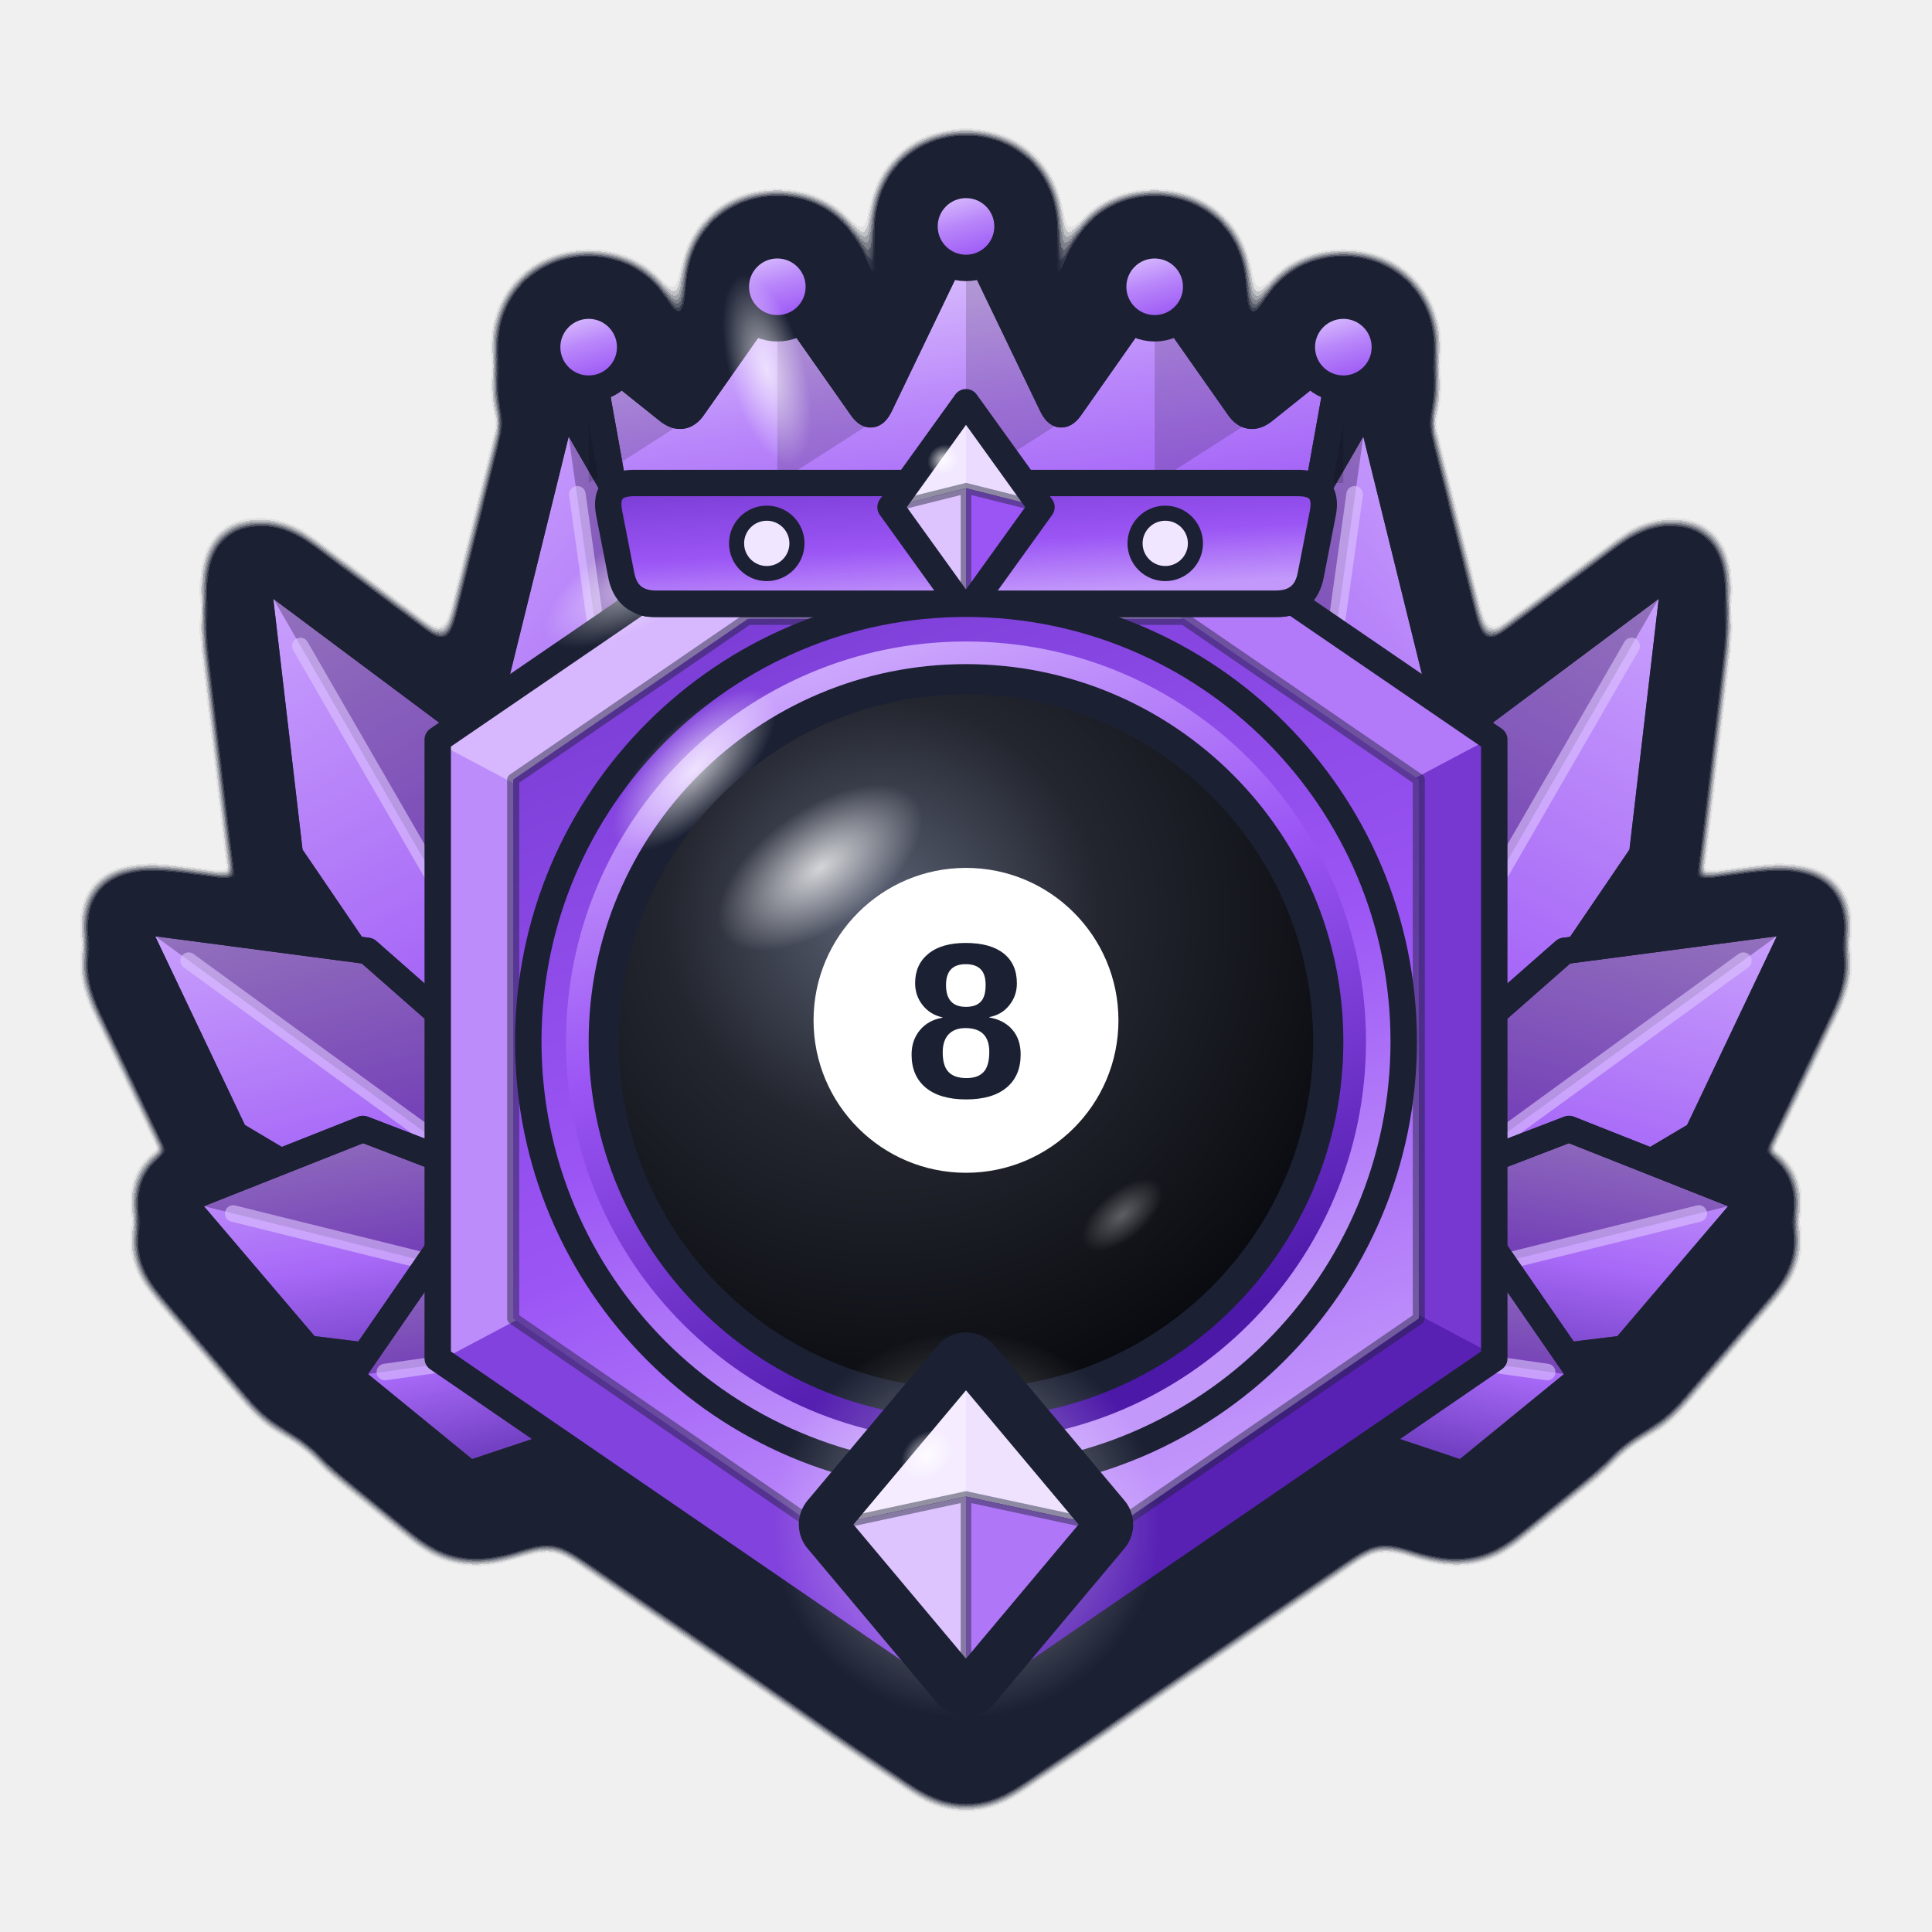
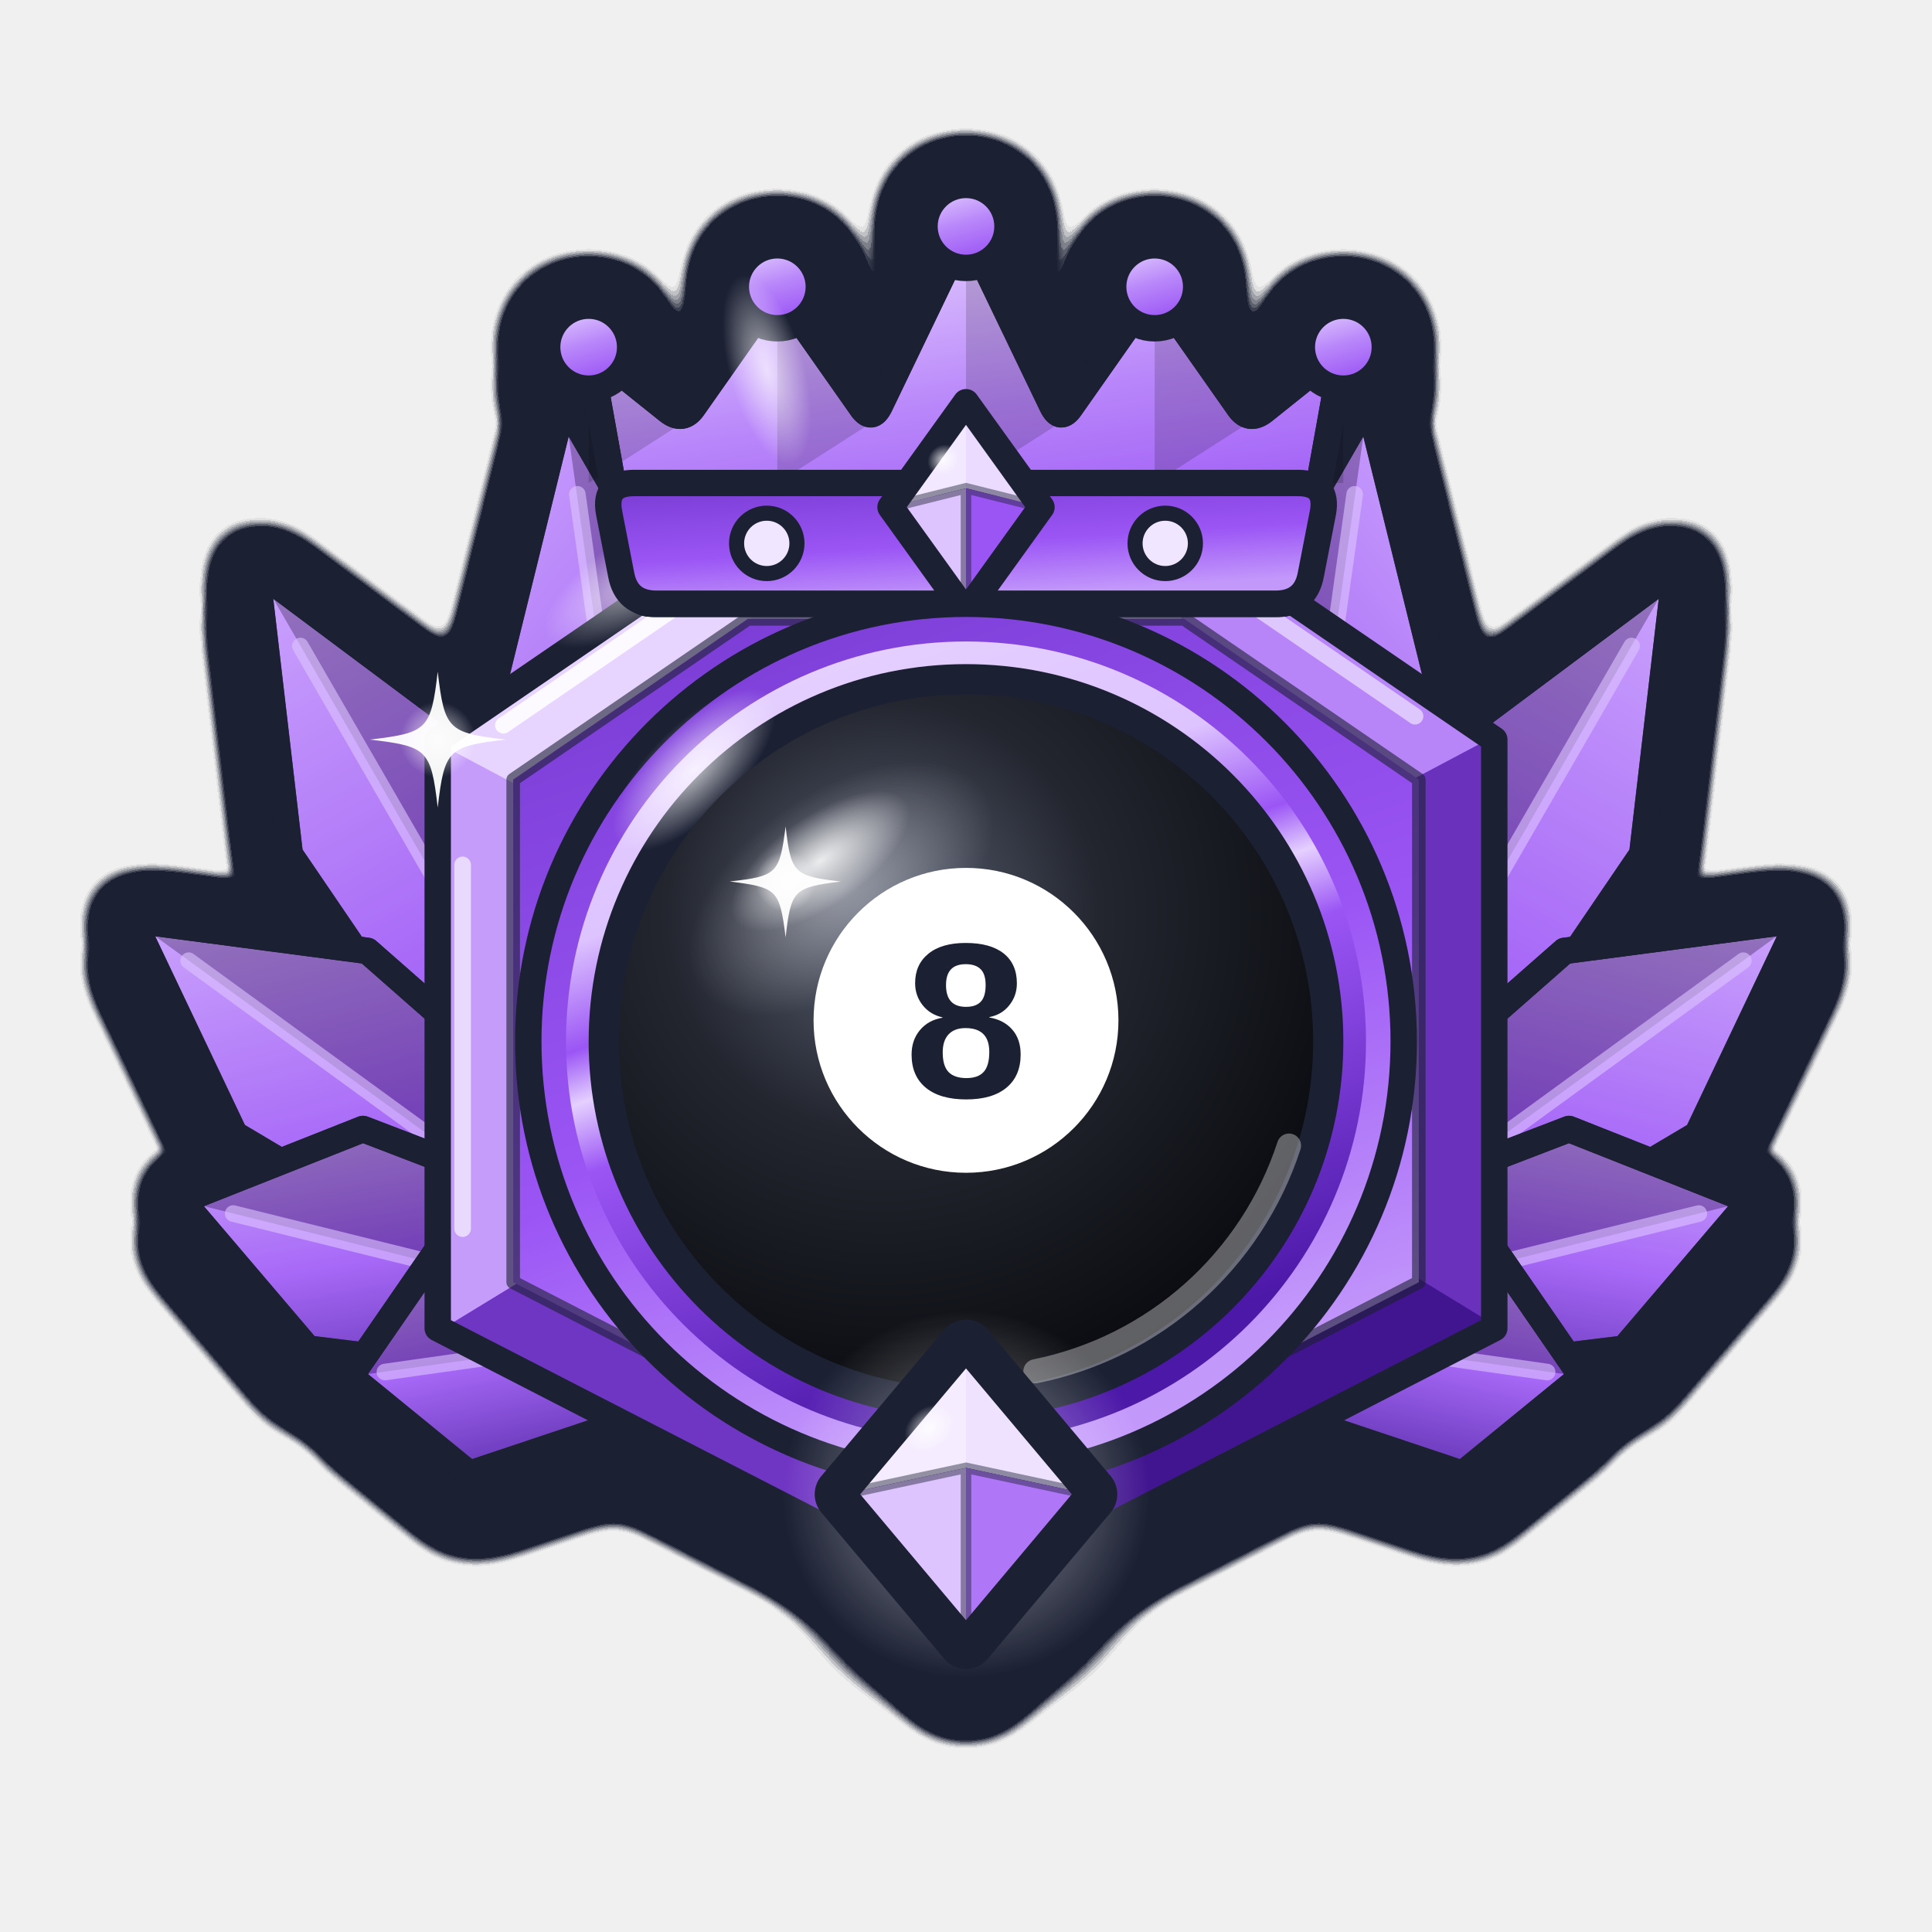
<svg xmlns="http://www.w3.org/2000/svg" width="512" height="512" viewBox="0 0 256 256">
  <defs>
    <linearGradient id="blue" x1="0" y1="0" x2="0.35" y2="1">
      <stop offset="0" stop-color="#9ED3FF" />
      <stop offset="0.45" stop-color="#3B9BFF" />
      <stop offset="1" stop-color="#1F6BD0" />
    </linearGradient>
    <linearGradient id="green" x1="0" y1="0" x2="0.35" y2="1">
      <stop offset="0" stop-color="#A8F5BE" />
      <stop offset="0.45" stop-color="#3DD66B" />
      <stop offset="1" stop-color="#1E9E47" />
    </linearGradient>
    <linearGradient id="red" x1="0" y1="0" x2="0.35" y2="1">
      <stop offset="0" stop-color="#FFA3A3" />
      <stop offset="0.45" stop-color="#FF4D4D" />
      <stop offset="1" stop-color="#C9283A" />
    </linearGradient>
    <linearGradient id="gold" x1="0" y1="0" x2="0.35" y2="1">
      <stop offset="0" stop-color="#FFF1A0" />
      <stop offset="0.45" stop-color="#FFC928" />
      <stop offset="1" stop-color="#DB8E00" />
    </linearGradient>
    <linearGradient id="wood" x1="0" y1="0" x2="0.35" y2="1">
      <stop offset="0" stop-color="#FFD9A0" />
      <stop offset="0.45" stop-color="#E7A35C" />
      <stop offset="1" stop-color="#A8622A" />
    </linearGradient>
    <linearGradient id="darkwood" x1="0" y1="0" x2="0.35" y2="1">
      <stop offset="0" stop-color="#C07A45" />
      <stop offset="0.45" stop-color="#8A4B22" />
      <stop offset="1" stop-color="#5E3014" />
    </linearGradient>
    <linearGradient id="white" x1="0" y1="0" x2="0.35" y2="1">
      <stop offset="0" stop-color="#FFFFFF" />
      <stop offset="0.45" stop-color="#F4F8FF" />
      <stop offset="1" stop-color="#C9D6EA" />
    </linearGradient>
    <linearGradient id="grey" x1="0" y1="0" x2="0.35" y2="1">
      <stop offset="0" stop-color="#E4E9F2" />
      <stop offset="0.45" stop-color="#AEB8C8" />
      <stop offset="1" stop-color="#7B869A" />
    </linearGradient>
    <linearGradient id="steel" x1="0" y1="0" x2="0.35" y2="1">
      <stop offset="0" stop-color="#D8E6F7" />
      <stop offset="0.45" stop-color="#9FB2CC" />
      <stop offset="1" stop-color="#6A7D98" />
    </linearGradient>
    <linearGradient id="cloth" x1="0" y1="0" x2="0.35" y2="1">
      <stop offset="0" stop-color="#6FE08E" />
      <stop offset="0.45" stop-color="#2FA24F" />
      <stop offset="1" stop-color="#1C7A37" />
    </linearGradient>
    <linearGradient id="sad" x1="0" y1="0" x2="0.35" y2="1">
      <stop offset="0" stop-color="#C4D4EE" />
      <stop offset="0.45" stop-color="#8EA3C7" />
      <stop offset="1" stop-color="#5E7299" />
    </linearGradient>
    <linearGradient id="purple" x1="0" y1="0" x2="0.35" y2="1">
      <stop offset="0" stop-color="#D7B8FF" />
      <stop offset="0.45" stop-color="#A259FF" />
      <stop offset="1" stop-color="#6E2FD0" />
    </linearGradient>
    <radialGradient id="shine" cx="0.5" cy="0.5" r="0.5">
      <stop offset="0" stop-color="#FFFFFF" stop-opacity="0.9" />
      <stop offset="1" stop-color="#FFFFFF" stop-opacity="0" />
    </radialGradient>
    <filter id="ink" x="-30%" y="-30%" width="160%" height="160%" color-interpolation-filters="sRGB">
      <feGaussianBlur in="SourceAlpha" stdDeviation="6.92" result="blur" />
      <feComponentTransfer in="blur" result="grown">
        <feFuncA type="linear" slope="7" intercept="-0.35" />
      </feComponentTransfer>
      <feOffset in="grown" dy="6" result="lip" />
      <feMerge result="both">
        <feMergeNode in="lip" />
        <feMergeNode in="grown" />
      </feMerge>
      <feFlood flood-color="#1B2033" />
      <feComposite in2="both" operator="in" result="outline" />
      <feMerge>
        <feMergeNode in="outline" />
        <feMergeNode in="SourceGraphic" />
      </feMerge>
    </filter>
  </defs>
  <defs>
    <filter id="badgeInk" x="-20%" y="-20%" width="140%" height="140%" color-interpolation-filters="sRGB">
      <feGaussianBlur in="SourceAlpha" stdDeviation="3.2" result="blur" />
      <feComponentTransfer in="blur" result="grown">
        <feFuncA type="linear" slope="40" intercept="-0.716" />
      </feComponentTransfer>
      <feOffset in="grown" dy="5" result="lip" />
      <feMerge result="both">
        <feMergeNode in="lip" />
        <feMergeNode in="grown" />
      </feMerge>
      <feFlood flood-color="#1B2033" />
      <feComposite in2="both" operator="in" result="outline" />
      <feMerge>
        <feMergeNode in="outline" />
        <feMergeNode in="SourceGraphic" />
      </feMerge>
    </filter>
  </defs>
  <defs>
    <linearGradient id="m" x1="0" y1="0" x2="0.35" y2="1">
-       <stop offset="0.00" stop-color="#DEC4FF" />
-       <stop offset="0.50" stop-color="#9B55F5" />
+       <stop offset="0.00" stop-color="#E8D6FF" />
+       <stop offset="0.34" stop-color="#DEC4FF" />
+       <stop offset="0.46" stop-color="#9B55F5" />
+       <stop offset="0.52" stop-color="#E5D0FF" />
+       <stop offset="0.60" stop-color="#9B55F5" />
      <stop offset="1.00" stop-color="#4C18A8" />
    </linearGradient>
    <linearGradient id="r" x1="0" y1="0" x2="0.35" y2="1">
      <stop offset="0.00" stop-color="#773AD2" />
      <stop offset="0.60" stop-color="#9B55F5" />
      <stop offset="1.00" stop-color="#C398FB" />
    </linearGradient>
    <linearGradient id="w" x1="0" y1="0" x2="0.35" y2="1">
      <stop offset="0.00" stop-color="#C79DFC" />
      <stop offset="0.55" stop-color="#9B55F5" />
      <stop offset="1.00" stop-color="#4C18A8" />
    </linearGradient>
    <linearGradient id="c" x1="0" y1="0" x2="0.3" y2="1">
      <stop offset="0.00" stop-color="#EBDCFF" />
      <stop offset="0.55" stop-color="#B987FA" />
      <stop offset="1.00" stop-color="#9B55F5" />
    </linearGradient>
    <linearGradient id="s" x1="0" y1="0" x2="0.2" y2="1">
      <stop offset="0.00" stop-color="#FFFFFF" />
      <stop offset="0.50" stop-color="#EBDCFF" />
      <stop offset="1.00" stop-color="#CAA3FC" />
    </linearGradient>
    <linearGradient id="g" x1="0" y1="0" x2="0.35" y2="1">
      <stop offset="0.00" stop-color="#FFF3A6" />
      <stop offset="0.50" stop-color="#FFC928" />
      <stop offset="1.00" stop-color="#C97F00" />
    </linearGradient>
    <linearGradient id="gr" x1="0" y1="0" x2="0.35" y2="1">
      <stop offset="0.00" stop-color="#E7A816" />
      <stop offset="0.60" stop-color="#FFC928" />
      <stop offset="1.00" stop-color="#FFE274" />
    </linearGradient>
    <radialGradient id="ball" cx="0.38" cy="0.32" r="0.78">
      <stop offset="0" stop-color="#5C6275" />
      <stop offset="0.4" stop-color="#23262F" />
      <stop offset="1" stop-color="#06070B" />
    </radialGradient>
  </defs>
  <g filter="url(#badgeInk)">
    <path d="M83.1 177.3 L65.1 92.1 L74.7 53.2 L94.8 88.0 L100.9 174.7 Z" fill="url(#w)" stroke="#1B2033" stroke-width="3.5" stroke-linejoin="round" />
    <path d="M92.0 176.0 L100.9 174.7 L94.8 88.0 L74.7 53.2 Z" fill="#000000" opacity="0.25" />
    <path d="M92.0 176.0 L83.1 177.3 L65.1 92.1 L74.7 53.2 Z" fill="#DEC4FF" opacity="0.18" />
    <path d="M90.6 166.2 L76.5 65.5" fill="none" stroke="#DEC4FF" stroke-width="2.2" stroke-linecap="round" stroke-linejoin="round" opacity="0.6" />
    <path d="M83.1 177.3 L65.1 92.1 L74.7 53.2 L94.8 88.0 L100.9 174.7 Z" fill="none" stroke="#1B2033" stroke-width="3.5" stroke-linejoin="round" />
    <path d="M84.2 180.5 L38.4 113.2 L34.0 75.5 L64.4 98.2 L99.8 171.5 Z" fill="url(#w)" stroke="#1B2033" stroke-width="3.5" stroke-linejoin="round" />
    <path d="M92.0 176.0 L99.8 171.5 L64.4 98.2 L34.0 75.5 Z" fill="#000000" opacity="0.25" />
    <path d="M92.0 176.0 L84.2 180.5 L38.4 113.2 L34.0 75.5 Z" fill="#DEC4FF" opacity="0.18" />
    <path d="M87.4 168.0 L39.8 85.6" fill="none" stroke="#DEC4FF" stroke-width="2.2" stroke-linecap="round" stroke-linejoin="round" opacity="0.6" />
    <path d="M84.2 180.5 L38.4 113.2 L34.0 75.5 L64.4 98.2 L99.8 171.5 Z" fill="none" stroke="#1B2033" stroke-width="3.5" stroke-linejoin="round" />
    <path d="M86.7 183.3 L31.1 150.3 L17.6 121.9 L48.7 126.0 L97.3 168.7 Z" fill="url(#w)" stroke="#1B2033" stroke-width="3.5" stroke-linejoin="round" />
    <path d="M92.0 176.0 L97.3 168.7 L48.7 126.0 L17.6 121.9 Z" fill="#000000" opacity="0.25" />
    <path d="M92.0 176.0 L86.7 183.3 L31.1 150.3 L17.6 121.9 Z" fill="#DEC4FF" opacity="0.18" />
    <path d="M86.0 171.7 L25.0 127.3" fill="none" stroke="#DEC4FF" stroke-width="2.2" stroke-linecap="round" stroke-linejoin="round" opacity="0.6" />
    <path d="M86.7 183.3 L31.1 150.3 L17.6 121.9 L48.7 126.0 L97.3 168.7 Z" fill="none" stroke="#1B2033" stroke-width="3.5" stroke-linejoin="round" />
    <path d="M89.8 184.7 L40.8 178.7 L24.1 159.1 L48.1 149.6 L94.2 167.3 Z" fill="url(#w)" stroke="#1B2033" stroke-width="3.5" stroke-linejoin="round" />
    <path d="M92.0 176.0 L94.2 167.3 L48.1 149.6 L24.1 159.1 Z" fill="#000000" opacity="0.25" />
    <path d="M92.0 176.0 L89.8 184.7 L40.8 178.7 L24.1 159.1 Z" fill="#DEC4FF" opacity="0.18" />
    <path d="M86.6 174.6 L30.9 160.8" fill="none" stroke="#DEC4FF" stroke-width="2.2" stroke-linecap="round" stroke-linejoin="round" opacity="0.6" />
    <path d="M89.8 184.7 L40.8 178.7 L24.1 159.1 L48.1 149.6 L94.2 167.3 Z" fill="none" stroke="#1B2033" stroke-width="3.5" stroke-linejoin="round" />
    <path d="M93.3 184.9 L62.2 195.3 L46.4 182.4 L58.0 165.6 L90.7 167.1 Z" fill="url(#w)" stroke="#1B2033" stroke-width="3.5" stroke-linejoin="round" />
    <path d="M92.0 176.0 L90.7 167.1 L58.0 165.6 L46.4 182.4 Z" fill="#000000" opacity="0.25" />
    <path d="M92.0 176.0 L93.3 184.9 L62.2 195.3 L46.4 182.4 Z" fill="#DEC4FF" opacity="0.18" />
    <path d="M88.4 176.5 L51.0 181.8" fill="none" stroke="#DEC4FF" stroke-width="2.2" stroke-linecap="round" stroke-linejoin="round" opacity="0.6" />
    <path d="M93.3 184.9 L62.2 195.3 L46.4 182.4 L58.0 165.6 L90.7 167.1 Z" fill="none" stroke="#1B2033" stroke-width="3.5" stroke-linejoin="round" />
    <g transform="matrix(-1 0 0 1 256 0)">
      <path d="M83.1 177.3 L65.1 92.1 L74.7 53.2 L94.8 88.0 L100.9 174.7 Z" fill="url(#w)" stroke="#1B2033" stroke-width="3.5" stroke-linejoin="round" />
      <path d="M92.0 176.0 L100.9 174.7 L94.8 88.0 L74.7 53.2 Z" fill="#000000" opacity="0.25" />
      <path d="M92.0 176.0 L83.1 177.3 L65.1 92.1 L74.7 53.2 Z" fill="#DEC4FF" opacity="0.18" />
      <path d="M90.6 166.2 L76.5 65.5" fill="none" stroke="#DEC4FF" stroke-width="2.2" stroke-linecap="round" stroke-linejoin="round" opacity="0.6" />
      <path d="M83.1 177.3 L65.1 92.1 L74.7 53.2 L94.8 88.0 L100.9 174.7 Z" fill="none" stroke="#1B2033" stroke-width="3.5" stroke-linejoin="round" />
      <path d="M84.2 180.5 L38.4 113.2 L34.0 75.5 L64.4 98.2 L99.8 171.5 Z" fill="url(#w)" stroke="#1B2033" stroke-width="3.5" stroke-linejoin="round" />
      <path d="M92.0 176.0 L99.8 171.5 L64.4 98.2 L34.0 75.5 Z" fill="#000000" opacity="0.25" />
      <path d="M92.0 176.0 L84.2 180.5 L38.4 113.2 L34.0 75.5 Z" fill="#DEC4FF" opacity="0.18" />
      <path d="M87.4 168.0 L39.8 85.6" fill="none" stroke="#DEC4FF" stroke-width="2.2" stroke-linecap="round" stroke-linejoin="round" opacity="0.6" />
      <path d="M84.2 180.5 L38.4 113.2 L34.0 75.5 L64.4 98.2 L99.8 171.5 Z" fill="none" stroke="#1B2033" stroke-width="3.5" stroke-linejoin="round" />
      <path d="M86.7 183.3 L31.1 150.3 L17.6 121.9 L48.7 126.0 L97.3 168.7 Z" fill="url(#w)" stroke="#1B2033" stroke-width="3.5" stroke-linejoin="round" />
      <path d="M92.0 176.0 L97.3 168.7 L48.7 126.0 L17.6 121.9 Z" fill="#000000" opacity="0.25" />
      <path d="M92.0 176.0 L86.7 183.3 L31.1 150.3 L17.6 121.9 Z" fill="#DEC4FF" opacity="0.18" />
      <path d="M86.0 171.7 L25.0 127.3" fill="none" stroke="#DEC4FF" stroke-width="2.2" stroke-linecap="round" stroke-linejoin="round" opacity="0.6" />
      <path d="M86.7 183.3 L31.1 150.3 L17.6 121.9 L48.7 126.0 L97.3 168.7 Z" fill="none" stroke="#1B2033" stroke-width="3.5" stroke-linejoin="round" />
      <path d="M89.8 184.7 L40.8 178.7 L24.1 159.1 L48.1 149.6 L94.2 167.3 Z" fill="url(#w)" stroke="#1B2033" stroke-width="3.5" stroke-linejoin="round" />
      <path d="M92.0 176.0 L94.2 167.3 L48.1 149.6 L24.1 159.1 Z" fill="#000000" opacity="0.25" />
      <path d="M92.0 176.0 L89.8 184.7 L40.8 178.7 L24.1 159.1 Z" fill="#DEC4FF" opacity="0.18" />
      <path d="M86.6 174.6 L30.9 160.8" fill="none" stroke="#DEC4FF" stroke-width="2.2" stroke-linecap="round" stroke-linejoin="round" opacity="0.6" />
      <path d="M89.8 184.7 L40.8 178.7 L24.1 159.1 L48.1 149.6 L94.2 167.3 Z" fill="none" stroke="#1B2033" stroke-width="3.5" stroke-linejoin="round" />
      <path d="M93.3 184.9 L62.2 195.3 L46.4 182.4 L58.0 165.6 L90.7 167.1 Z" fill="url(#w)" stroke="#1B2033" stroke-width="3.5" stroke-linejoin="round" />
      <path d="M92.0 176.0 L90.7 167.1 L58.0 165.6 L46.4 182.4 Z" fill="#000000" opacity="0.25" />
      <path d="M92.0 176.0 L93.3 184.9 L62.2 195.3 L46.4 182.4 Z" fill="#DEC4FF" opacity="0.18" />
      <path d="M88.4 176.5 L51.0 181.8" fill="none" stroke="#DEC4FF" stroke-width="2.2" stroke-linecap="round" stroke-linejoin="round" opacity="0.6" />
      <path d="M93.3 184.9 L62.2 195.3 L46.4 182.4 L58.0 165.6 L90.7 167.1 Z" fill="none" stroke="#1B2033" stroke-width="3.5" stroke-linejoin="round" />
    </g>
-     <path d="M96.0 72.0 L160.0 72.0 L156.9 82.0 L99.1 82.0 Z" fill="#CDA8FC" stroke="#CDA8FC" stroke-width="0.8" />
-     <path d="M160.0 72.0 L198.0 98.0 L188.0 103.3 L156.9 82.0 Z" fill="#B27AF8" stroke="#B27AF8" stroke-width="0.8" />
-     <path d="M198.0 98.0 L198.0 180.0 L188.0 174.7 L188.0 103.3 Z" fill="#7638D1" stroke="#7638D1" stroke-width="0.8" />
-     <path d="M198.0 180.0 L128.0 228.0 L128.0 215.9 L188.0 174.7 Z" fill="#5821B4" stroke="#5821B4" stroke-width="0.8" />
-     <path d="M128.0 228.0 L58.0 180.0 L68.0 174.7 L128.0 215.9 Z" fill="#8242DD" stroke="#8242DD" stroke-width="0.8" />
-     <path d="M58.0 180.0 L58.0 98.0 L68.0 103.3 L68.0 174.7 Z" fill="#BC8CFA" stroke="#BC8CFA" stroke-width="0.8" />
-     <path d="M58.0 98.0 L96.0 72.0 L99.1 82.0 L68.0 103.3 Z" fill="#D7B8FE" stroke="#D7B8FE" stroke-width="0.8" />
-     <path d="M99.1 82.0 L156.9 82.0 L188.0 103.3 L188.0 174.7 L128.0 215.9 L68.0 174.7 L68.0 103.3 Z" fill="url(#r)" />
-     <path d="M99.1 82.0 L156.9 82.0 L188.0 103.3 L188.0 174.7 L128.0 215.9 L68.0 174.7 L68.0 103.3 Z" fill="none" stroke="#1B2033" stroke-width="1.6" stroke-opacity="0.45" stroke-linejoin="round" />
-     <path d="M96.0 72.0 L160.0 72.0 L198.0 98.0 L198.0 180.0 L128.0 228.0 L58.0 180.0 L58.0 98.0 Z" fill="none" stroke="#1B2033" stroke-width="3.5" stroke-linejoin="round" />
+     <path d="M96.0 72.0 L160.0 72.0 L156.9 82.0 L99.1 82.0 Z" fill="#DBC0FD" stroke="#DBC0FD" stroke-width="0.8" />
+     <path d="M160.0 72.0 L198.0 98.0 L188.0 103.3 L156.9 82.0 Z" fill="#B885F9" stroke="#B885F9" stroke-width="0.8" />
+     <path d="M198.0 98.0 L198.0 176.0 L188.0 169.9 L188.0 103.3 Z" fill="#6A31BD" stroke="#6A31BD" stroke-width="0.8" />
+     <path d="M198.0 176.0 L128.0 212.0 L128.0 200.8 L188.0 169.9 Z" fill="#421590" stroke="#421590" stroke-width="0.8" />
+     <path d="M128.0 212.0 L58.0 176.0 L68.0 169.9 L128.0 200.8 Z" fill="#6F35C3" stroke="#6F35C3" stroke-width="0.8" />
+     <path d="M58.0 176.0 L58.0 98.0 L68.0 103.3 L68.0 169.9 Z" fill="#C59CFA" stroke="#C59CFA" stroke-width="0.8" />
+     <path d="M58.0 98.0 L96.0 72.0 L99.1 82.0 L68.0 103.3 Z" fill="#E8D5FF" stroke="#E8D5FF" stroke-width="0.8" />
+     <path d="M106.3 75.3 L146.6 75.3" fill="none" stroke="#FFFFFF" stroke-width="2.2" stroke-linecap="round" stroke-linejoin="round" opacity="0.76" />
+     <path d="M164.3 79.0 L187.5 94.9" fill="none" stroke="#FFFFFF" stroke-width="2.2" stroke-linecap="round" stroke-linejoin="round" opacity="0.54" />
+     <path d="M61.3 162.8 L61.3 114.6" fill="none" stroke="#FFFFFF" stroke-width="2.2" stroke-linecap="round" stroke-linejoin="round" opacity="0.62" />
+     <path d="M66.7 96.1 L89.9 80.2" fill="none" stroke="#FFFFFF" stroke-width="2.2" stroke-linecap="round" stroke-linejoin="round" opacity="0.85" />
+     <path d="M99.1 82.0 L156.9 82.0 L188.0 103.3 L188.0 169.9 L128.0 200.8 L68.0 169.9 L68.0 103.3 Z" fill="url(#r)" />
+     <path d="M99.1 82.0 L156.9 82.0 L188.0 103.3 L188.0 169.9 L128.0 200.8 L68.0 169.9 L68.0 103.3 Z" fill="none" stroke="#1B2033" stroke-width="1.8" stroke-opacity="0.6" stroke-linejoin="round" />
+     <path d="M96.0 72.0 L160.0 72.0 L198.0 98.0 L198.0 176.0 L128.0 212.0 L58.0 176.0 L58.0 98.0 Z" fill="none" stroke="#1B2033" stroke-width="3.5" stroke-linejoin="round" />
    <ellipse cx="86" cy="76" rx="16" ry="6" fill="url(#shine)" opacity="0.75" transform="rotate(-32 86 76)" />
+     <circle cx="58.0" cy="98.0" r="5.0" fill="url(#shine)" opacity="0.85" />
+     <path d="M58.0 89.0 C58.9 96.7 59.4 97.1 67.0 98.0 C59.4 98.9 58.9 99.3 58.0 107.0 C57.1 99.3 56.6 98.9 49.0 98.0 C56.6 97.1 57.1 96.7 58.0 89.0 Z" fill="#FFFFFF" opacity="0.95" />
    <path d="M86.5 80.0 Q84.0 80.0 83.6 77.5 L78.4 48.5 Q78.0 46.0 80.0 47.6 L88.5 54.4 Q90.5 56.0 91.9 53.9 L101.6 40.1 Q103.0 38.0 104.4 40.1 L114.1 53.9 Q115.5 56.0 116.6 53.7 L126.9 32.3 Q128.0 30.0 129.1 32.3 L139.4 53.7 Q140.5 56.0 141.9 53.9 L151.6 40.1 Q153.0 38.0 154.4 40.1 L164.1 53.9 Q165.5 56.0 167.5 54.4 L176.0 47.6 Q178.0 46.0 177.6 48.5 L172.4 77.5 Q172.0 80.0 169.5 80.0 Z" fill="url(#c)" stroke="#1B2033" stroke-width="3.5" stroke-linejoin="round" />
    <path d="M78.0 46.0 L78.0 64.0 L90.5 56.0 Z" fill="#000000" opacity="0.16" />
    <path d="M103.0 38.0 L103.0 64.0 L115.5 56.0 Z" fill="#000000" opacity="0.16" />
    <path d="M128.0 30.0 L128.0 64.0 L140.5 56.0 Z" fill="#000000" opacity="0.16" />
    <path d="M153.0 38.0 L153.0 64.0 L165.5 56.0 Z" fill="#000000" opacity="0.16" />
    <path d="M178.0 46.0 L178.0 64.0 L175.0 64.0 Z" fill="#000000" opacity="0.16" />
    <path d="M86.5 80.0 Q84.0 80.0 83.6 77.5 L78.4 48.5 Q78.0 46.0 80.0 47.6 L88.5 54.4 Q90.5 56.0 91.9 53.9 L101.6 40.1 Q103.0 38.0 104.4 40.1 L114.1 53.9 Q115.5 56.0 116.6 53.7 L126.9 32.3 Q128.0 30.0 129.1 32.3 L139.4 53.7 Q140.5 56.0 141.9 53.9 L151.6 40.1 Q153.0 38.0 154.4 40.1 L164.1 53.9 Q165.5 56.0 167.5 54.4 L176.0 47.6 Q178.0 46.0 177.6 48.5 L172.4 77.5 Q172.0 80.0 169.5 80.0 Z" fill="none" stroke="#1B2033" stroke-width="3.5" stroke-linejoin="round" />
    <circle cx="78.0" cy="46.0" r="5.5" fill="url(#c)" stroke="#1B2033" stroke-width="3.5" />
    <circle cx="103.0" cy="38.0" r="5.5" fill="url(#c)" stroke="#1B2033" stroke-width="3.5" />
    <circle cx="128.0" cy="30.0" r="5.5" fill="url(#c)" stroke="#1B2033" stroke-width="3.5" />
    <circle cx="153.0" cy="38.0" r="5.5" fill="url(#c)" stroke="#1B2033" stroke-width="3.5" />
    <circle cx="178.0" cy="46.0" r="5.5" fill="url(#c)" stroke="#1B2033" stroke-width="3.5" />
    <path d="M80.7 67.9 Q80.0 64.0 84.0 64.0 L172.0 64.0 Q176.0 64.0 175.3 67.9 L173.7 76.1 Q173.0 80.0 169.0 80.0 L87.0 80.0 Q83.0 80.0 82.3 76.1 Z" fill="url(#r)" stroke="#1B2033" stroke-width="3.5" stroke-linejoin="round" />
    <ellipse cx="101.6" cy="49.0" rx="5" ry="13" fill="url(#shine)" opacity="0.75" transform="rotate(-15 101.6 49.0)" />
    <path d="M118.0 67.2 L128.0 53.3 L128.0 64.7 Z" fill="#F2E8FF" />
    <path d="M128.0 53.3 L138.0 67.2 L128.0 64.7 Z" fill="#EBDCFF" />
    <path d="M118.0 67.2 L128.0 64.7 L128.0 81.1 Z" fill="#DEC4FF" />
    <path d="M128.0 64.7 L138.0 67.2 L128.0 81.1 Z" fill="#9B55F5" />
    <path d="M128.0 53.3 L138.0 67.2 L128.0 81.1 L118.0 67.2 Z" fill="none" stroke="#1B2033" stroke-width="3.5" stroke-linejoin="round" />
    <path d="M118.0 67.2 L128.0 64.7 L138.0 67.2 M128.0 64.7 L128.0 81.1" fill="none" stroke="#1B2033" stroke-width="1.4" opacity="0.45" />
    <ellipse cx="124.993" cy="60.936" rx="2.205" ry="1.949" fill="url(#shine)" opacity="0.9" transform="rotate(-40 124.9933 60.936)" />
    <circle cx="101.6" cy="72.0" r="4.0" fill="#F1E6FF" stroke="#1B2033" stroke-width="2" />
    <circle cx="154.4" cy="72.0" r="4.0" fill="#F1E6FF" stroke="#1B2033" stroke-width="2" />
    <circle cx="128" cy="138" r="58" fill="url(#r)" stroke="#1B2033" stroke-width="3.5" />
    <circle cx="128" cy="138" r="53" fill="url(#m)" />
    <circle cx="128" cy="138" r="50" fill="#1B2033" />
    <ellipse cx="92" cy="102" rx="14" ry="6" fill="url(#shine)" opacity="0.8" transform="rotate(-45 92 102)" />
    <circle cx="128" cy="138" r="46" fill="url(#ball)" />
    <circle cx="128.0" cy="135.2" r="20.2" fill="#FFFFFF" />
    <text x="128.0" y="145.4" font-family="Arial Black, Arial, sans-serif" font-weight="900" font-size="29.3" text-anchor="middle" fill="#1B2033">8</text>
-     <ellipse cx="108.68" cy="115.0" rx="15.64" ry="7.82" fill="url(#shine)" opacity="0.85" transform="rotate(-35 108.68 115.0)" />
-     <ellipse cx="148.7" cy="161.0" rx="6.44" ry="3.22" fill="url(#shine)" opacity="0.35" transform="rotate(-40 148.7 161.0)" />
+     <ellipse cx="111.44" cy="117.76" rx="23.0" ry="12.88" fill="url(#shine)" opacity="0.45" transform="rotate(-35 111.44 117.76)" />
+     <ellipse cx="108.68" cy="114.08" rx="13.8" ry="5.98" fill="url(#shine)" opacity="0.95" transform="rotate(-35 108.68 114.08)" />
+     <circle cx="104.1" cy="116.8" r="4.0" fill="url(#shine)" opacity="0.85" />
+     <path d="M104.1 109.5 C104.8 115.7 105.2 116.1 111.4 116.8 C105.2 117.6 104.8 117.9 104.1 124.2 C103.3 117.9 103.0 117.6 96.7 116.8 C103.0 116.1 103.3 115.7 104.1 109.5 Z" fill="#FFFFFF" opacity="0.95" />
+     <path d="M170.8 151.8 A44.6 44.6 0 0 1 137.2 181.7" fill="none" stroke="#FFFFFF" stroke-width="3.2" stroke-linecap="round" opacity="0.35" />
    <defs>
      <radialGradient id="glow">
        <stop offset="0" stop-color="#FFFFFF" stop-opacity="0.55" />
        <stop offset="1" stop-color="#FFFFFF" stop-opacity="0" />
      </radialGradient>
    </defs>
-     <circle cx="128.0" cy="202.0" r="25.7" fill="url(#glow)" />
-     <path d="M128.0 184.5 L145.2 205.0 L128.0 225.5 L110.8 205.0 Z" fill="#000000" opacity="0.35" />
-     <path d="M128.0 181.5 L145.2 202.0 L128.0 222.5 L110.8 202.0 Z" fill="#1B2033" stroke="#1B2033" stroke-width="9.9" stroke-linejoin="round" />
-     <path d="M110.8 202.0 L128.0 181.5 L128.0 198.3 Z" fill="#F5EDFF" />
-     <path d="M128.0 181.5 L145.2 202.0 L128.0 198.3 Z" fill="#EEE2FF" />
-     <path d="M110.8 202.0 L128.0 198.3 L128.0 222.5 Z" fill="#DEC4FF" />
-     <path d="M128.0 198.3 L145.2 202.0 L128.0 222.5 Z" fill="#AF76F8" />
-     <path d="M128.0 181.5 L145.2 202.0 L128.0 222.5 L110.8 202.0 Z" fill="none" stroke="#1B2033" stroke-width="3.5" stroke-linejoin="round" />
-     <path d="M110.8 202.0 L128.0 198.3 L145.2 202.0 M128.0 198.3 L128.0 222.5" fill="none" stroke="#1B2033" stroke-width="1.4" opacity="0.45" />
-     <ellipse cx="122.829" cy="192.766" rx="3.792" ry="2.873" fill="url(#shine)" opacity="0.9" transform="rotate(-40 122.829 192.766)" />
+     <circle cx="128.0" cy="198.0" r="24.3" fill="url(#glow)" />
+     <path d="M128.0 178.6 L144.3 198.0 L128.0 217.4 L111.7 198.0 Z" fill="#1B2033" stroke="#1B2033" stroke-width="7.5" stroke-linejoin="round" />
+     <path d="M111.7 198.0 L128.0 178.6 L128.0 194.5 Z" fill="#F5EDFF" />
+     <path d="M128.0 178.6 L144.3 198.0 L128.0 194.5 Z" fill="#EEE2FF" />
+     <path d="M111.7 198.0 L128.0 194.5 L128.0 217.4 Z" fill="#DEC4FF" />
+     <path d="M128.0 194.5 L144.3 198.0 L128.0 217.4 Z" fill="#AF76F8" />
+     <path d="M128.0 178.6 L144.3 198.0 L128.0 217.4 L111.7 198.0 Z" fill="none" stroke="#1B2033" stroke-width="3.5" stroke-linejoin="round" />
+     <path d="M111.7 198.0 L128.0 194.5 L144.3 198.0 M128.0 194.5 L128.0 217.4" fill="none" stroke="#1B2033" stroke-width="1.4" opacity="0.45" />
+     <ellipse cx="123.101" cy="189.252" rx="3.593" ry="2.722" fill="url(#shine)" opacity="0.9" transform="rotate(-40 123.1011 189.252)" />
  </g>
</svg>
